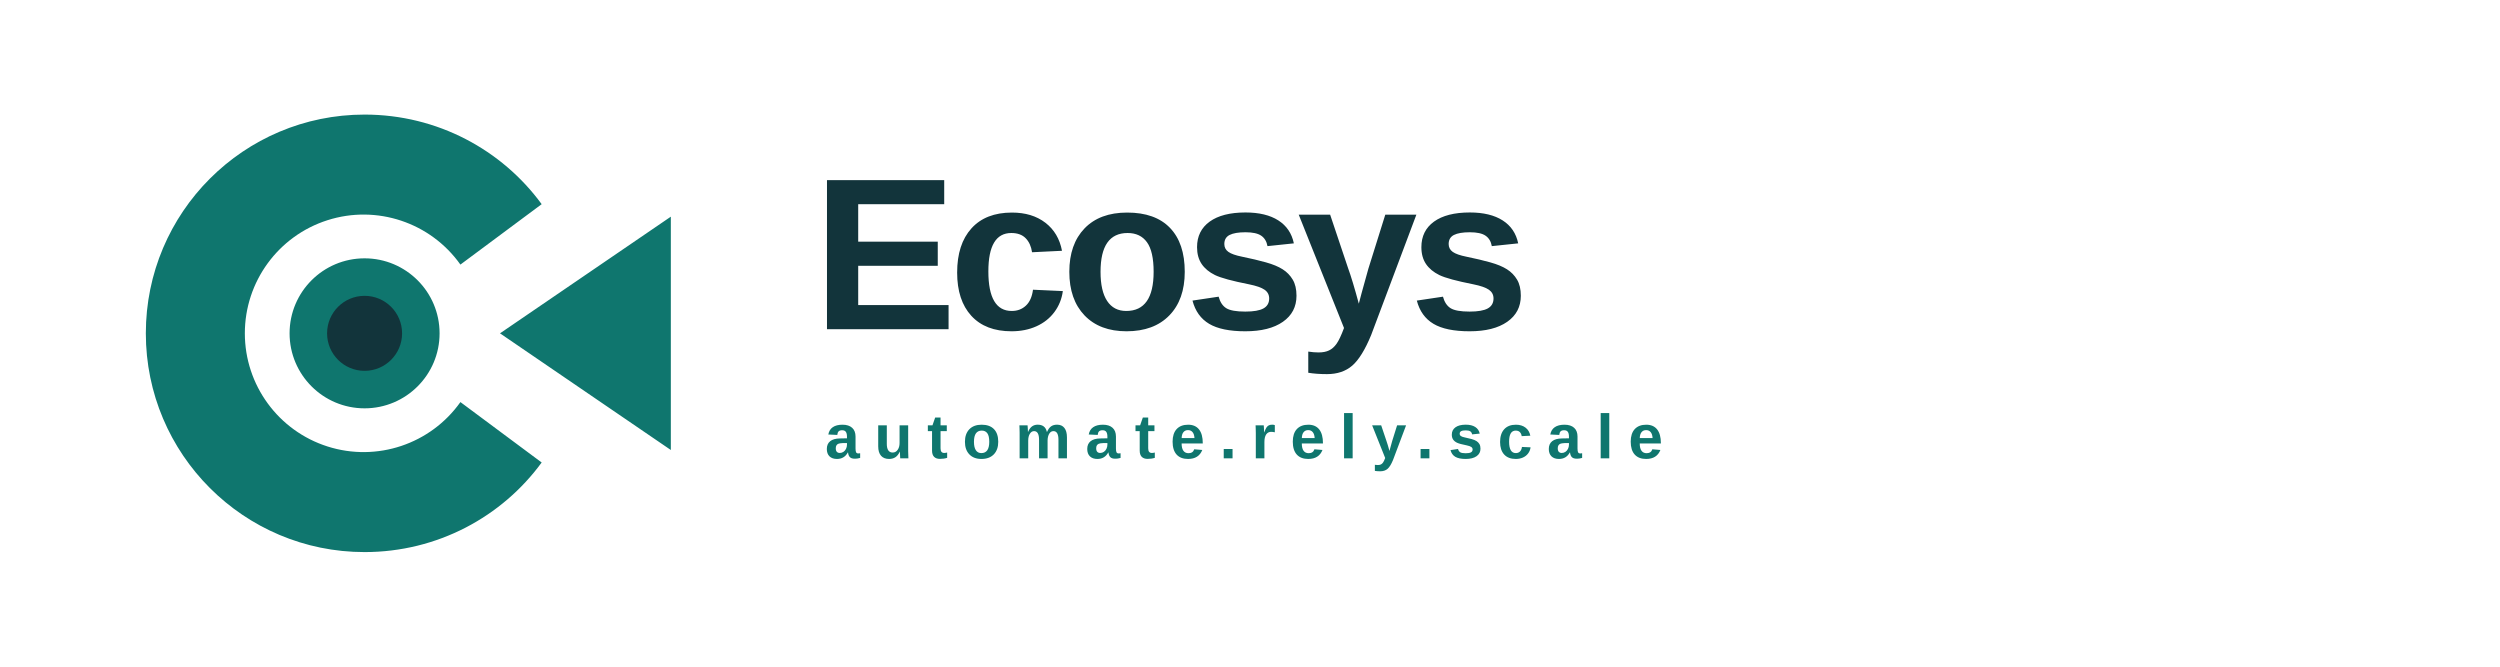
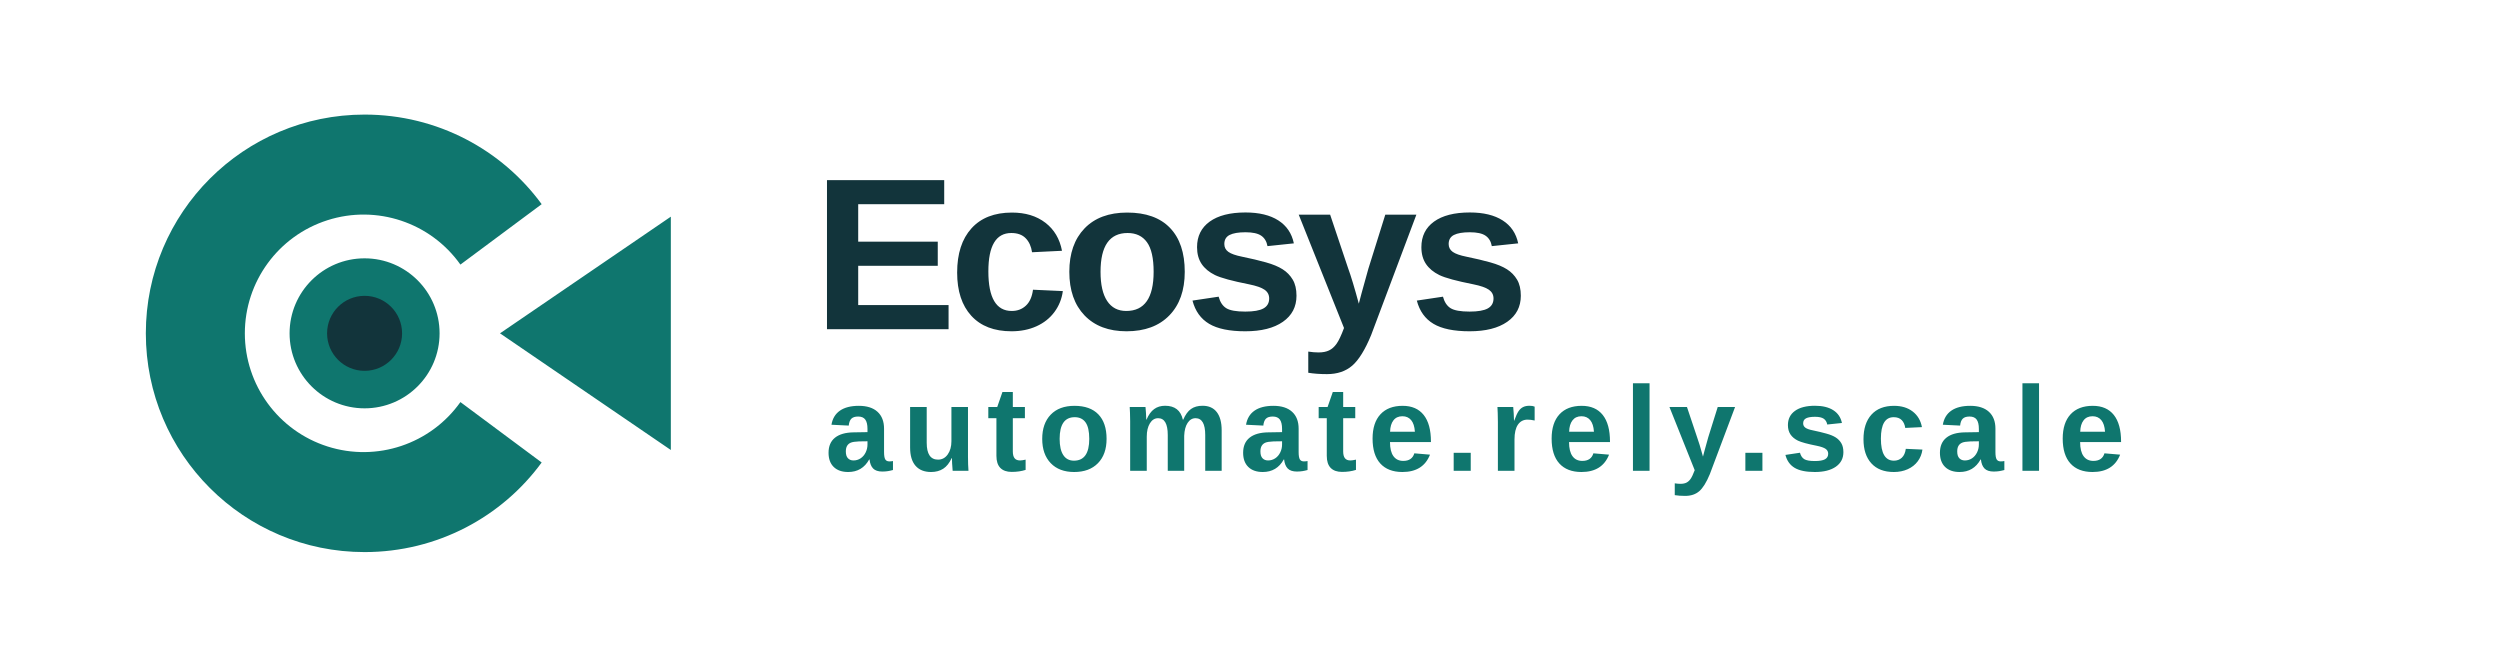
<svg xmlns="http://www.w3.org/2000/svg" viewBox="0 0 1200 320" role="img" aria-labelledby="title desc">
  <path fill="#0F766E" d="M70 160c0-58 47-105 105-105 35 0 66 17 85 43l-39 29a57 57 0 1 0 0 66l39 29c-19 26-50 43-85 43-58 0-105-47-105-105Zm105-36a36 36 0 1 0 0 72 36 36 0 0 0 0-72Zm65 36 82-56v112l-82-56Z" />
  <circle cx="175" cy="160" r="18" fill="#12343B" />
  <text x="390" y="158" fill="#12343B" font-family="'Helvetica Neue',Arial,sans-serif" font-size="104" font-weight="700" letter-spacing="-4">Ecosys</text>
-   <text x="396" y="220" fill="#0F766E" font-family="'Helvetica Neue',Arial,sans-serif" font-size="30" font-weight="600" letter-spacing="7">automate.rely.scale</text>
+   <text x="396" y="226" fill="#0F766E" font-family="'Helvetica Neue',Arial,sans-serif" font-size="58" font-weight="600" letter-spacing="5">automate.rely.scale</text>
</svg>
